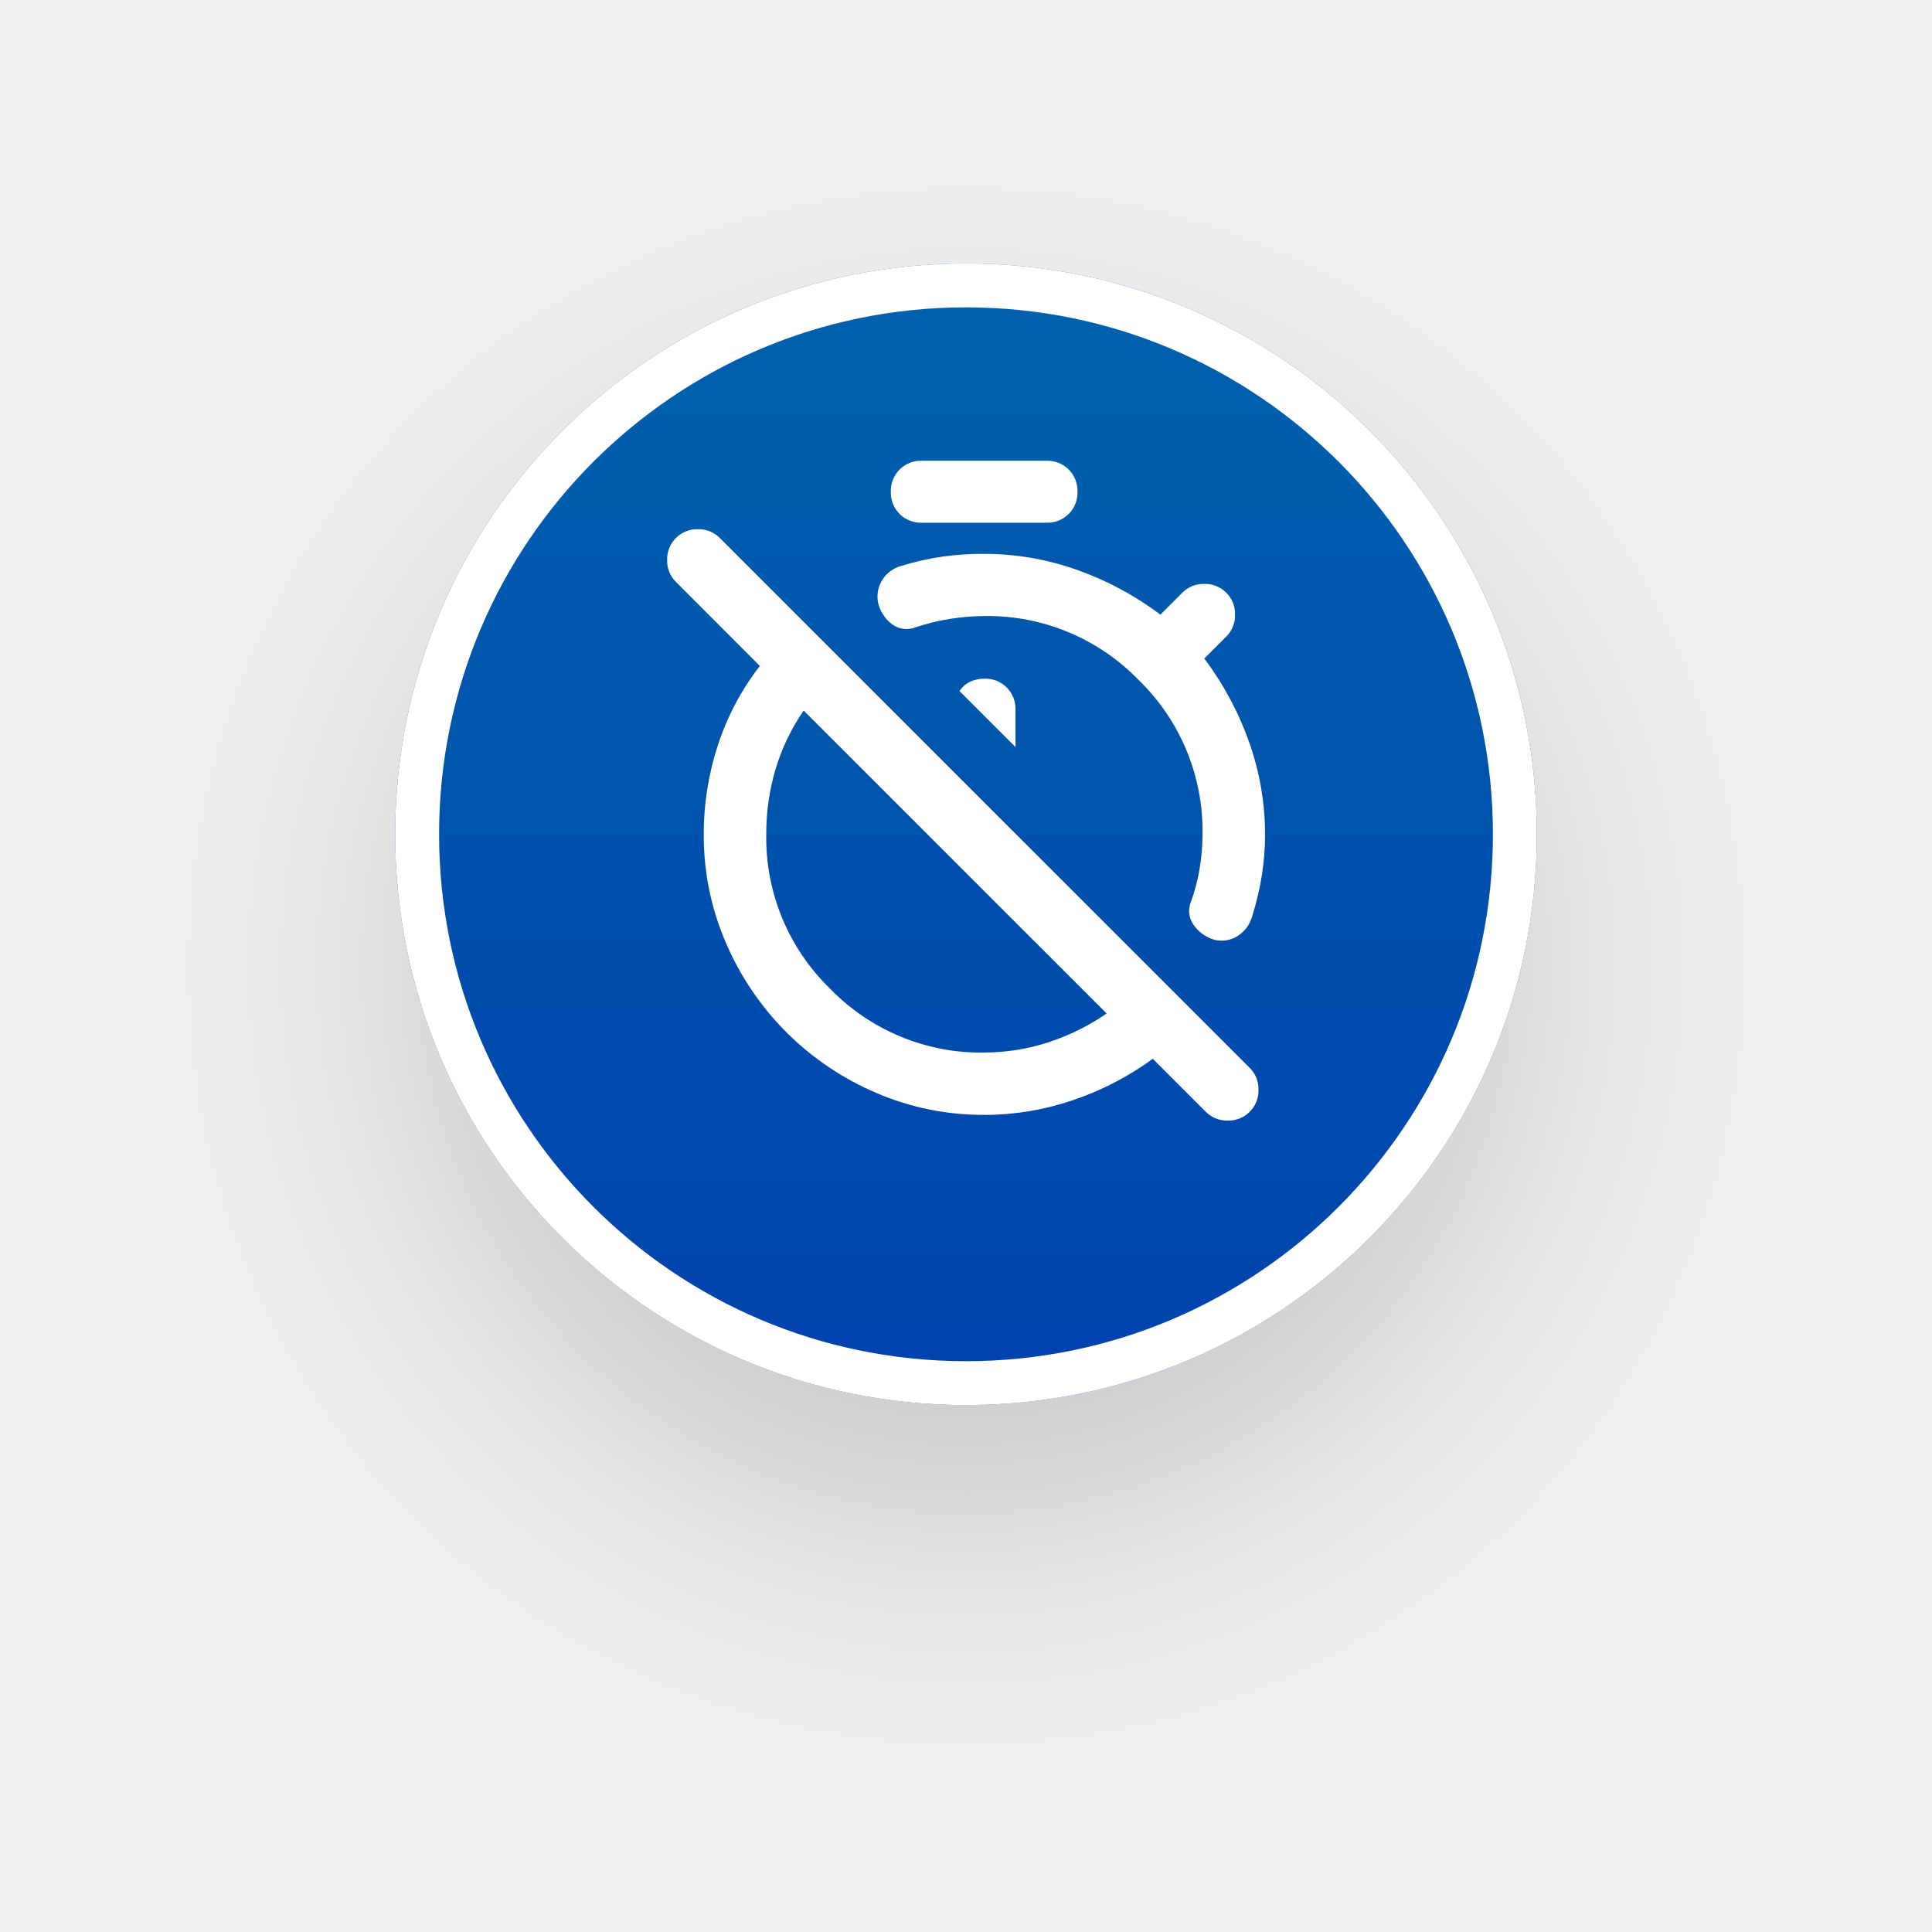
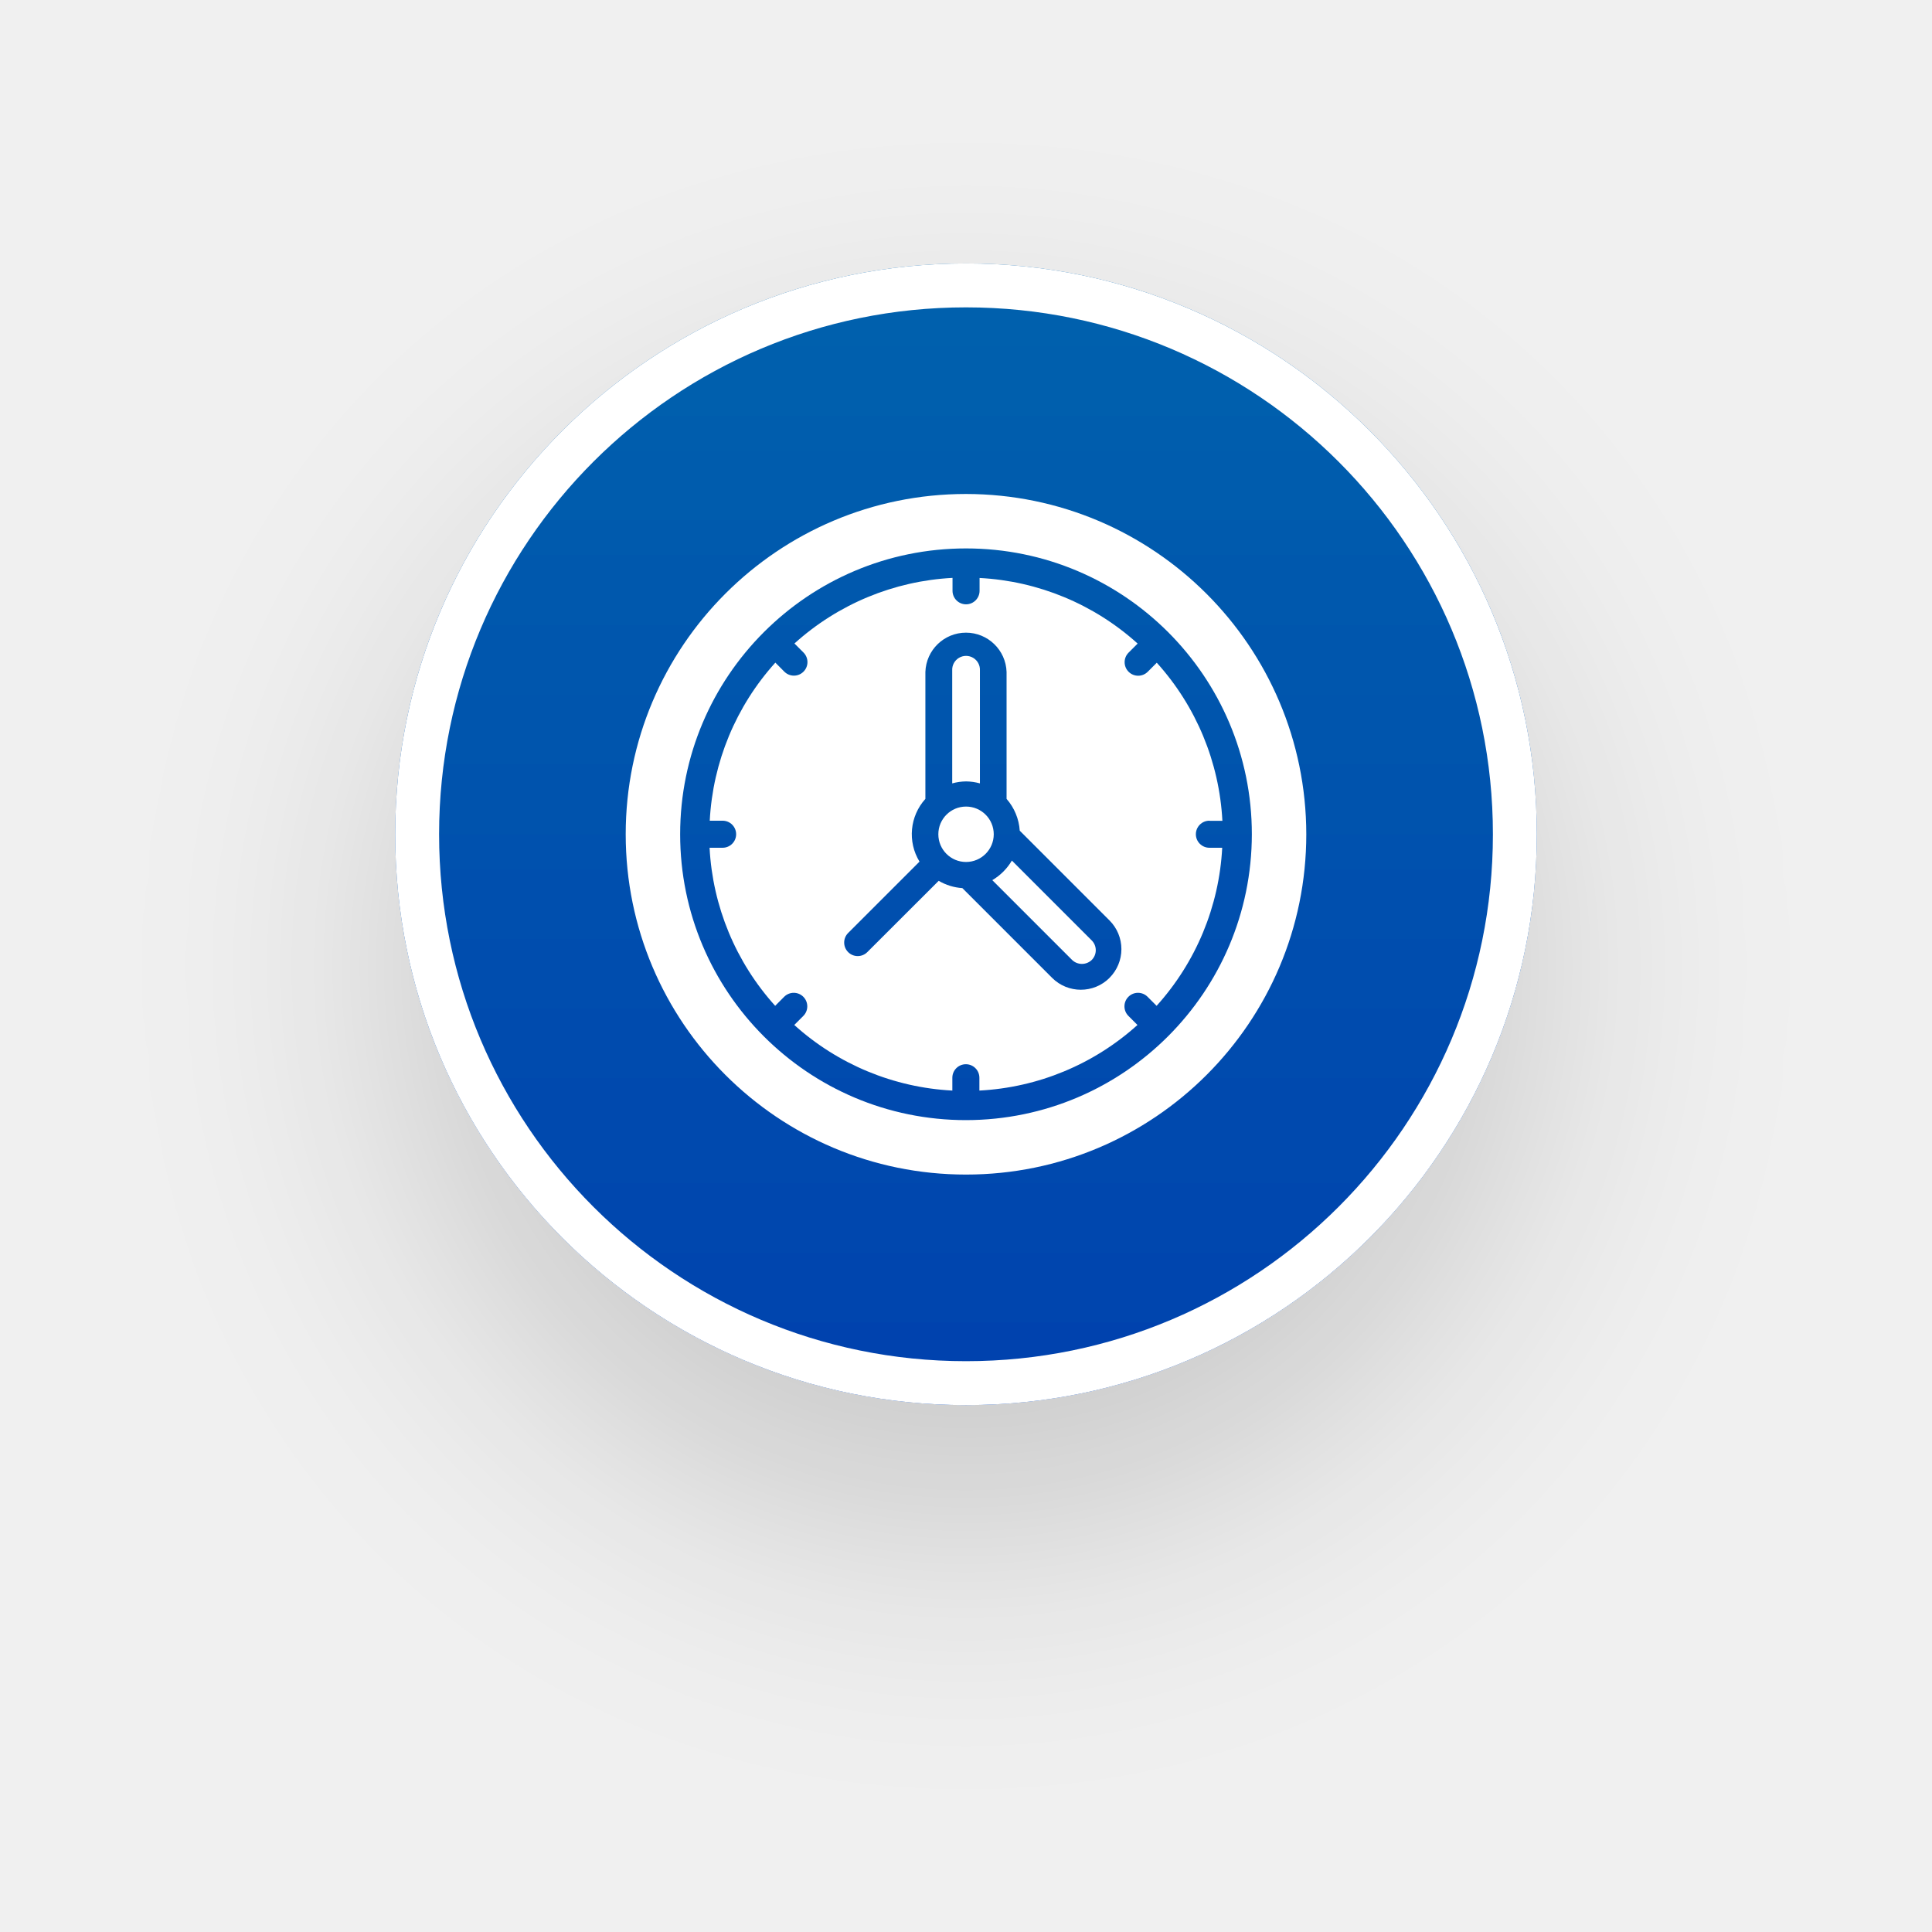
<svg xmlns="http://www.w3.org/2000/svg" width="44" height="44" viewBox="0 0 44 44">
  <defs>
    <linearGradient id="linear-gradient" x1="0.5" x2="0.5" y2="1" gradientUnits="objectBoundingBox">
      <stop offset="0" stop-color="#0262ad" />
      <stop offset="1" stop-color="#0141ae" />
    </linearGradient>
    <filter id="Rectángulo_137" x="0" y="0" width="44" height="44" filterUnits="userSpaceOnUse">
      <feOffset dy="3" input="SourceAlpha" />
      <feGaussianBlur stdDeviation="3" result="blur" />
      <feFlood flood-opacity="0.161" />
      <feComposite operator="in" in2="blur" />
      <feComposite in="SourceGraphic" />
    </filter>
  </defs>
  <g id="Icon_Rechazado" transform="translate(-320 21)">
    <g transform="matrix(1, 0, 0, 1, 320, -21)" filter="url(#Rectángulo_137)">
      <g id="Rectángulo_137-2" data-name="Rectángulo 137" transform="translate(9 6)" stroke="#fff" stroke-width="1" fill="url(#linear-gradient)">
        <rect width="26" height="26" rx="13" stroke="none" />
        <rect x="0.5" y="0.5" width="25" height="25" rx="12.5" fill="none" />
      </g>
    </g>
-     <path id="Trazado_911" data-name="Trazado 911" d="M80.223-917.871a6.3,6.3,0,0,1,2.085.355,7.133,7.133,0,0,1,1.925,1.029l.5-.5a.673.673,0,0,1,.5-.2.673.673,0,0,1,.5.2.673.673,0,0,1,.2.5.673.673,0,0,1-.2.5l-.5.5a7.132,7.132,0,0,1,1.029,1.925,6.3,6.3,0,0,1,.355,2.085,5.888,5.888,0,0,1-.071.914,6.567,6.567,0,0,1-.213.914.781.781,0,0,1-.4.515.679.679,0,0,1-.524.035.875.875,0,0,1-.417-.319.545.545,0,0,1-.062-.532,4.262,4.262,0,0,0,.2-.772,4.689,4.689,0,0,0,.062-.754A4.788,4.788,0,0,0,83.736-915a4.788,4.788,0,0,0-3.514-1.455,5.093,5.093,0,0,0-.763.062,4.585,4.585,0,0,0-.816.2.554.554,0,0,1-.515-.071.863.863,0,0,1-.3-.408.7.7,0,0,1,.027-.523.735.735,0,0,1,.47-.4,6.36,6.36,0,0,1,.941-.213A6.533,6.533,0,0,1,80.223-917.871Zm.71,4.4v-.852a.687.687,0,0,0-.2-.506.687.687,0,0,0-.506-.2.762.762,0,0,0-.328.071.556.556,0,0,0-.24.213Zm-.71,8.376a6.136,6.136,0,0,1-2.476-.506,6.524,6.524,0,0,1-2.032-1.375,6.525,6.525,0,0,1-1.375-2.032,6.137,6.137,0,0,1-.506-2.476,6.439,6.439,0,0,1,.328-2.05,5.941,5.941,0,0,1,.949-1.784L73.2-917.232a.673.673,0,0,1-.2-.5.673.673,0,0,1,.2-.5.673.673,0,0,1,.5-.2.673.673,0,0,1,.5.2l12.067,12.067a.673.673,0,0,1,.2.5.673.673,0,0,1-.2.5.673.673,0,0,1-.5.2.673.673,0,0,1-.5-.2l-1.207-1.207a6.693,6.693,0,0,1-1.837.949A6.276,6.276,0,0,1,80.223-905.093Zm0-1.42a4.679,4.679,0,0,0,1.455-.231,5.166,5.166,0,0,0,1.331-.657l-6.9-6.9a4.759,4.759,0,0,0-.639,1.331,5.16,5.16,0,0,0-.213,1.491,4.788,4.788,0,0,0,1.455,3.514A4.788,4.788,0,0,0,80.223-906.513ZM78.8-918.58a.687.687,0,0,1-.506-.2.687.687,0,0,1-.2-.506.687.687,0,0,1,.2-.506.687.687,0,0,1,.506-.2h2.839a.687.687,0,0,1,.506.2.687.687,0,0,1,.2.506.687.687,0,0,1-.2.506.687.687,0,0,1-.506.2ZM79.566-910.861ZM81.571-912.848Z" transform="translate(262.194 909.485)" fill="#fff" />
+     <g id="Grupo_852" data-name="Grupo 852" transform="translate(334.204 -9.796)">
+       <g id="Grupo_853" data-name="Grupo 853" transform="translate(0.331 0.331)">
+         <path id="Trazado_979" data-name="Trazado 979" d="M24.316,14.841a1.244,1.244,0,0,1,.316.045v-2.57a.316.316,0,1,0-.631,0v2.57a1.244,1.244,0,0,1,.316-.045" transform="translate(-16.85 -8.58)" fill="#fff" />
+         <path id="Trazado_980" data-name="Trazado 980" d="M24.263,23.631a.631.631,0,1,0-.631.631.632.632,0,0,0,.631-.631" transform="translate(-16.166 -16.166)" fill="#fff" />
+         <path id="Trazado_981" data-name="Trazado 981" d="M27.465,27.019a1.262,1.262,0,0,1-.446.446l1.818,1.818a.323.323,0,0,0,.446,0,.315.315,0,0,0,0-.446Z" transform="translate(-18.955 -18.955)" fill="#fff" />
+         <path id="Trazado_982" data-name="Trazado 982" d="M17.437,11.583h.292a5.824,5.824,0,0,0-1.494-3.6l-.206.206a.308.308,0,0,1-.436-.436l.206-.206a5.823,5.823,0,0,0-3.6-1.494v.292a.308.308,0,1,1-.616,0V6.051a5.822,5.822,0,0,0-3.6,1.494l.206.206a.308.308,0,0,1-.436.436l-.205-.206a5.822,5.822,0,0,0-1.494,3.6h.293a.308.308,0,1,1,0,.616H6.05a5.822,5.822,0,0,0,1.494,3.6l.205-.206a.308.308,0,1,1,.436.436l-.206.206a5.822,5.822,0,0,0,3.6,1.494v-.292a.308.308,0,1,1,.616,0v.292a5.823,5.823,0,0,0,3.6-1.494l-.206-.206a.308.308,0,0,1,.436-.436l.206.206a5.824,5.824,0,0,0,1.494-3.6h-.292a.308.308,0,1,1,0-.616M15.159,15.16a.925.925,0,0,1-1.308,0l-2.044-2.044a1.219,1.219,0,0,1-.539-.166L9.642,14.574a.308.308,0,0,1-.436-.436l1.625-1.625a1.2,1.2,0,0,1,.134-1.429V8.193a.925.925,0,0,1,1.849,0v2.891a1.221,1.221,0,0,1,.3.724l2.044,2.044a.924.924,0,0,1,0,1.308" transform="translate(-4.425 -4.425)" fill="#fff" />
+         <path id="Trazado_983" data-name="Trazado 983" d="M7.75,0A7.75,7.75,0,1,0,15.5,7.75,7.759,7.759,0,0,0,7.75,0m0,14.26a6.51,6.51,0,1,1,6.51-6.51,6.517,6.517,0,0,1-6.51,6.51" transform="translate(-0.285 -0.285)" fill="#fff" />
+       </g>
+     </g>
  </g>
</svg>
